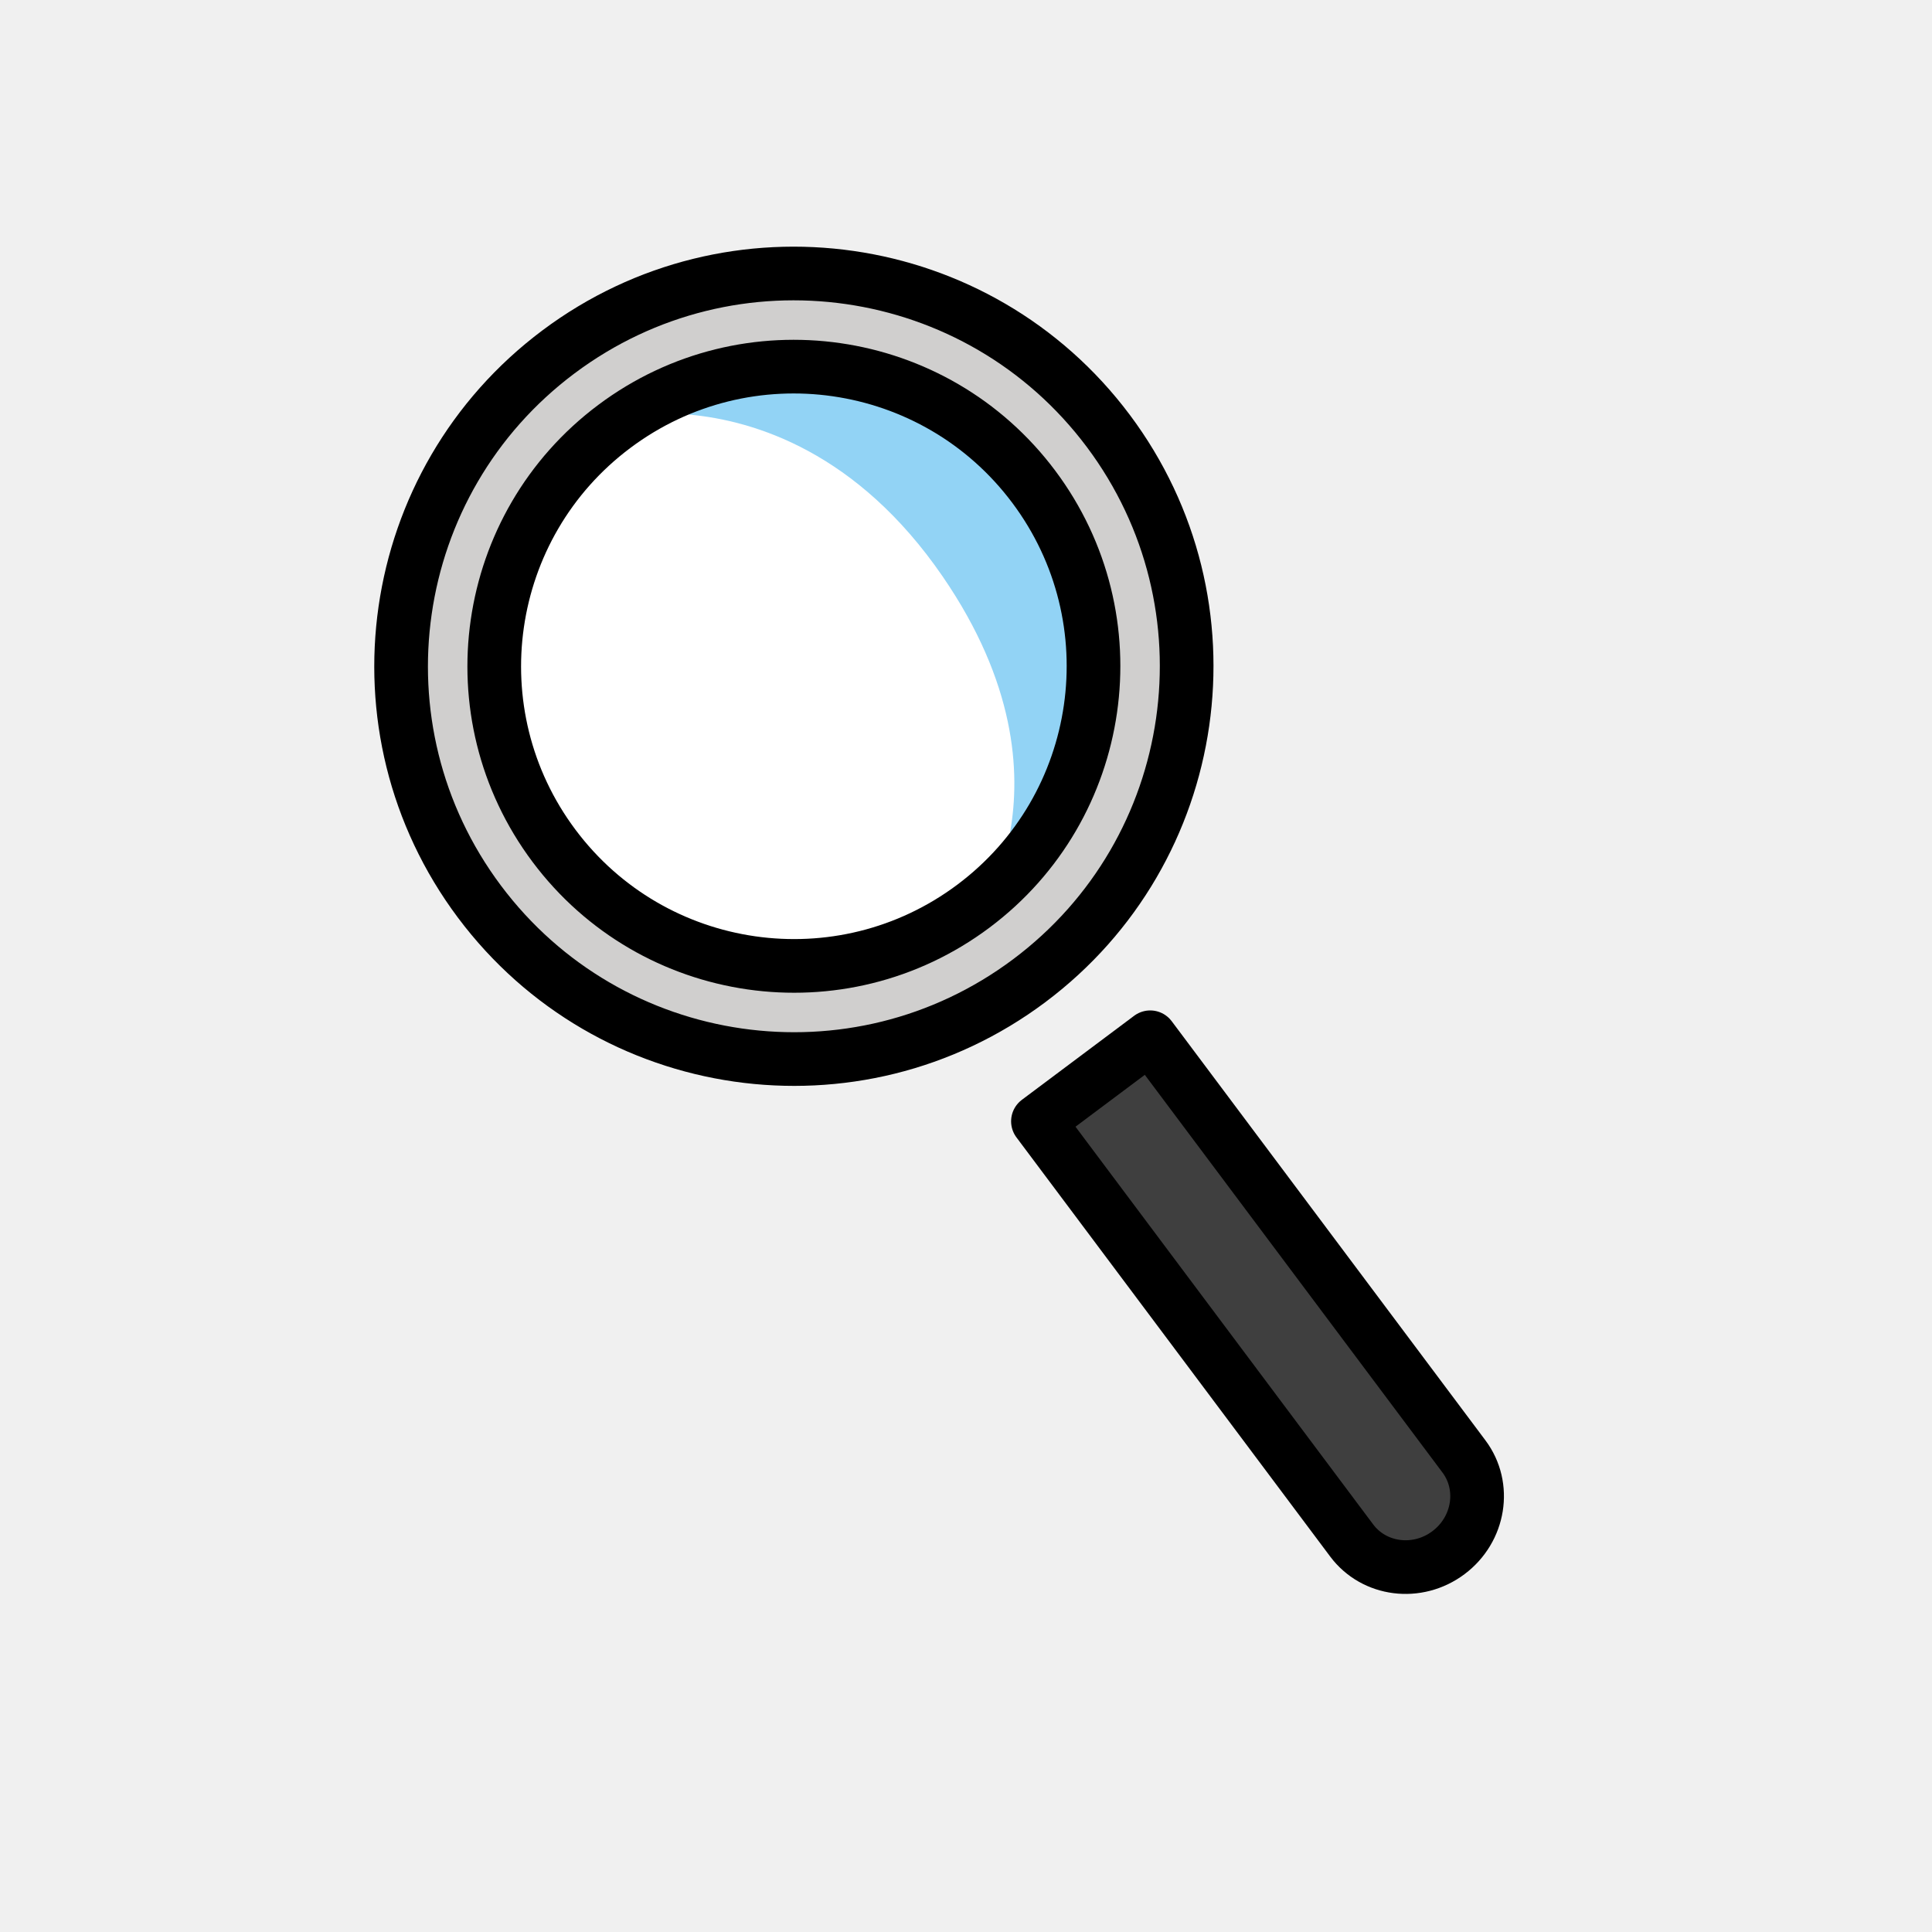
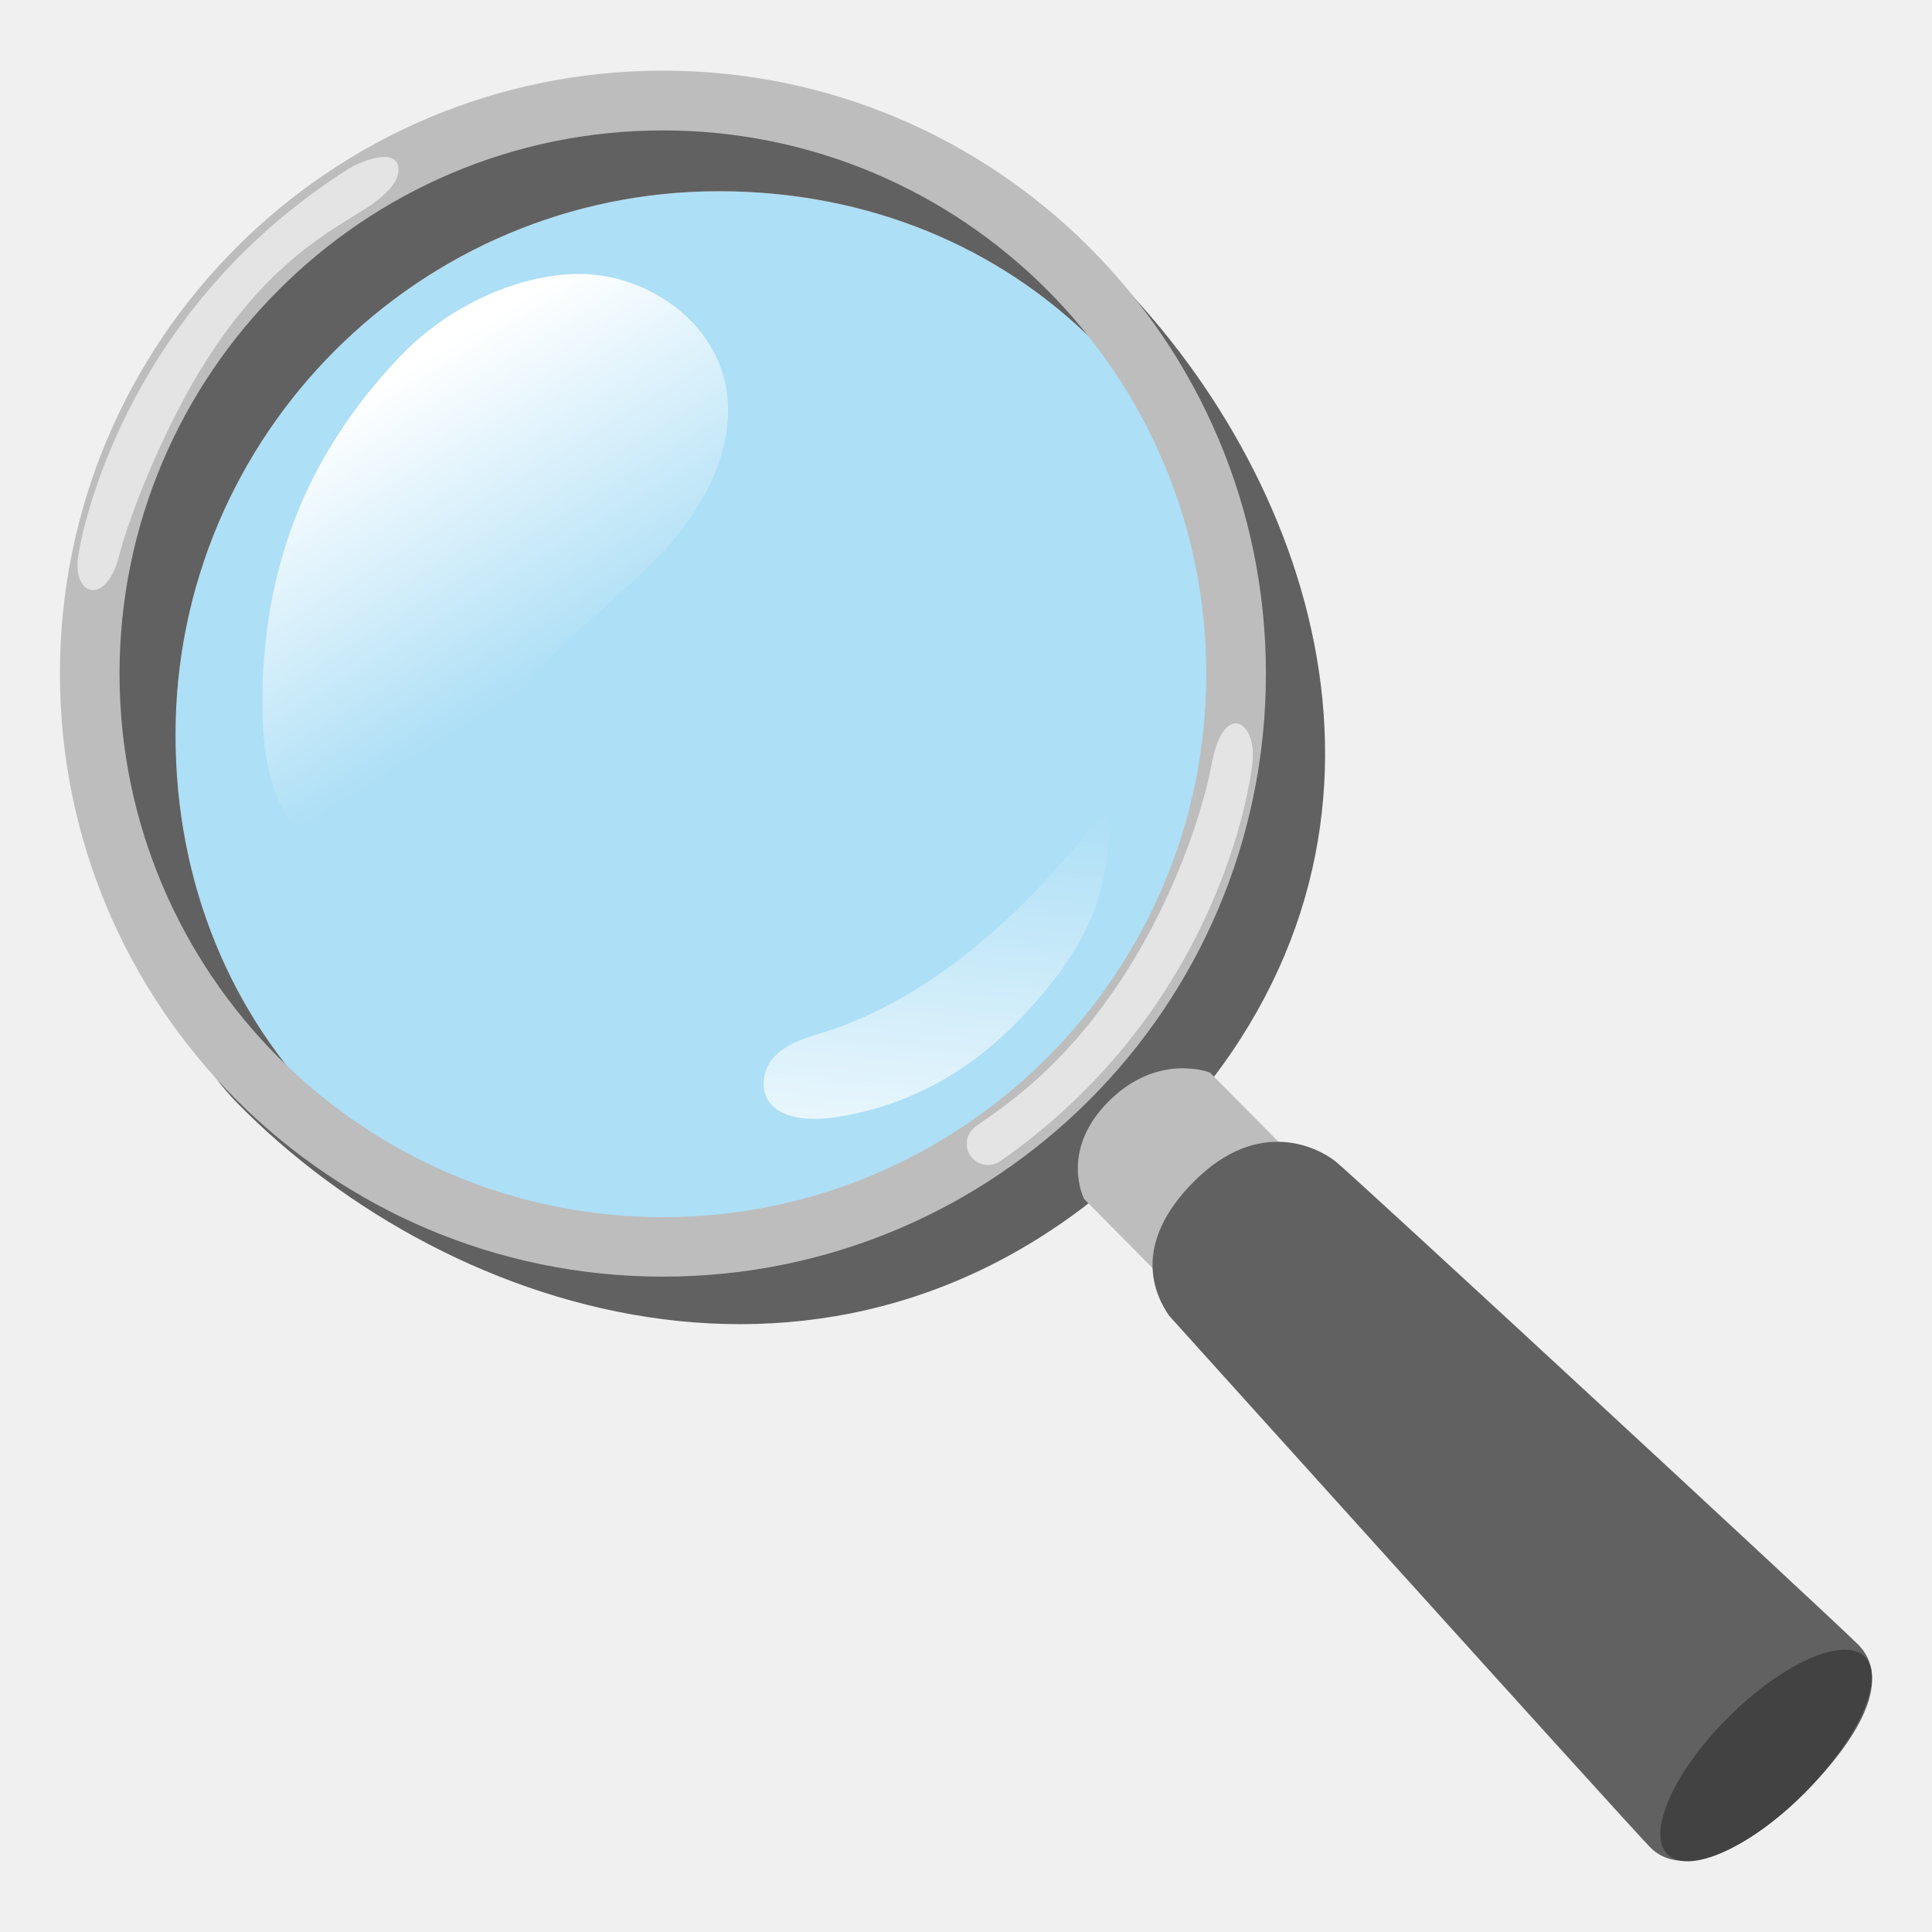
- <svg xmlns="http://www.w3.org/2000/svg" viewBox="0 0 72 72">
+ <svg xmlns="http://www.w3.org/2000/svg" version="1.1" id="_x31_" x="0px" y="0px" viewBox="0 0 128 128" style="enable-background:new 0 0 128 128;" xml:space="preserve">
  <g>
-     <ellipse cx="29.585" cy="24.831" rx="11.166" ry="11.166" transform="matrix(0.8006 -0.5992 0.5992 0.8006 -8.979 22.6777)" fill="#FFFFFF" stroke="none" />
-     <path fill="#92D3F5" stroke="none" d="M39,19c-1.627-2.174-5.311-4.613-8-5c-1.841-0.265-5,0-5.313,1.451 c2.432,0.223,6.261,1.393,9.448,6.039c2.705,3.943,2.91,7.261,2.509,9.521C40,31,41.787,22.724,39,19z" />
-     <path fill="#D0CFCE" stroke="none" d="M20.717,13.253c-3.139,2.352-5.177,5.783-5.737,9.666c-0.558,3.883,0.429,7.751,2.779,10.893 c4.853,6.483,14.076,7.81,20.559,2.958c6.483-4.851,7.811-14.073,2.959-20.559 c-2.35-3.14-5.784-5.178-9.667-5.736C27.727,9.916,23.859,10.902,20.717,13.253z M38.193,18.388 c2.281,3.048,2.696,6.924,1.443,10.248c-0.697,1.851-1.911,3.531-3.61,4.802c-4.746,3.553-11.498,2.58-15.05-2.166 c-1.721-2.299-2.444-5.131-2.034-7.973c0.41-2.843,1.9-5.355,4.2-7.077c2.298-1.721,5.13-2.443,7.973-2.034 C33.959,14.597,36.472,16.089,38.193,18.388z" />
-     <path fill="#3F3F3F" stroke="none" d="M39,42l10,14c0,0,3,4,5,2s0-5,0-5L43,39L39,42z" />
-   </g>
-   <g />
-   <g />
-   <g />
-   <g>
-     <ellipse cx="29.585" cy="24.831" rx="14.637" ry="14.637" transform="matrix(0.8006 -0.5992 0.5992 0.8006 -8.979 22.6778)" fill="none" stroke="#000000" stroke-linecap="round" stroke-linejoin="round" stroke-miterlimit="10" stroke-width="2" />
-     <ellipse cx="29.585" cy="24.831" rx="11.166" ry="11.166" transform="matrix(0.8006 -0.5992 0.5992 0.8006 -8.979 22.6777)" fill="none" stroke="#000000" stroke-linecap="round" stroke-linejoin="round" stroke-miterlimit="10" stroke-width="2" />
-     <path fill="none" stroke="#000000" stroke-linecap="round" stroke-linejoin="round" stroke-miterlimit="10" stroke-width="2" d="M38.681,41.788l4.184-3.132l11.693,15.622c0.835,1.116,0.576,2.722-0.58,3.587l0,0 c-1.155,0.865-2.769,0.661-3.604-0.455L38.681,41.788z" />
+     <g>
+       <path style="opacity:0.6;fill:#81D4FA;" d="M47.63,12.67c19.85,0,34.8,14.95,34.8,34.8S66.28,83.48,46.43,83.48    s-34.8-14.95-34.8-34.8S27.78,12.67,47.63,12.67" />
+       <path style="fill:#616161;" d="M47.63,12.67c19.85,0,34.8,14.95,34.8,34.8S66.28,83.48,46.43,83.48s-34.8-14.95-34.8-34.8    S27.78,12.67,47.63,12.67 M18.02,16.77C-1.66,36.45,8,65.2,15.69,73.05c14.23,14.52,40.83,22.79,60.73,2.88    c18.43-18.43,11.81-41.8-1.17-56.09C66.63,10.36,37.69-2.9,18.02,16.77z" />
+       <path style="fill:#BDBDBD;" d="M99.78,90.86l-8.33,8.38l-19.62-19.8c0,0-1.66-3.19,1.62-6.47c3.28-3.28,6.71-1.91,6.71-1.91    L99.78,90.86z" />
+       <path style="fill:#616161;" d="M88.5,76.96c-1.13-0.9-5.05-3-9.36,1.28c-4.3,4.28-2.55,7.66-1.7,8.91c0,0,30.53,33.87,31.92,35.27    c2.05,2.05,6.26,0.3,10.16-3.6c3.9-3.9,5.78-7.67,3.58-9.87C121.31,107.16,89.63,77.86,88.5,76.96z" />
+       <path style="fill:#BDBDBD;" d="M43.92,8.64c19.85,0,36,16.15,36,36s-16.15,36-36,36s-36-16.15-36-36S24.07,8.64,43.92,8.64     M43.92,4.68c-22.06,0-39.95,17.89-39.95,39.95s17.89,39.95,39.95,39.95S83.87,66.7,83.87,44.63S65.98,4.68,43.92,4.68L43.92,4.68    z" />
+       <ellipse transform="matrix(0.7071 -0.7071 0.7071 0.7071 -47.9727 116.8012)" style="fill:#424242;" cx="117.01" cy="116.31" rx="9.25" ry="3.56" />
+       <linearGradient id="SVGID_1_" gradientUnits="userSpaceOnUse" x1="20.385" y1="18.024" x2="36.781" y2="44.616">
+         <stop offset="0.285" style="stop-color:#FFFFFF" />
+         <stop offset="1" style="stop-color:#FFFFFF;stop-opacity:0" />
+       </linearGradient>
+       <path style="fill:url(#SVGID_1_);" d="M26.52,23.6c-6.52,6.83-9.08,14.39-9.14,22.79c-0.02,3.09,0.41,6.36,2.32,8.78    c1.91,2.42,5.7,3.57,8.2,1.76c1.66-1.2,2.35-3.29,3.16-5.16c1.24-2.87,2.97-5.54,5.1-7.84c2.66-2.88,5.92-5.18,8.46-8.16    c2.54-2.98,4.35-7.01,3.33-10.8c-1.01-3.71-4.67-6.33-8.48-6.76S30.28,19.66,26.52,23.6z" />
+       <g style="opacity:0.59;">
+         <path style="fill:#FFFFFF;" d="M64.05,75.78L64.05,75.78c0-0.46,0.22-0.88,0.59-1.15c1.95-1.39,7.2-4.64,11.73-13.28     C79,56.31,80,52.11,80.28,50.61c0.79-4.24,3.01-2.82,2.7-0.08c-0.36,3.12-3.07,16.85-16.68,26.38     C65.35,77.58,64.05,76.94,64.05,75.78z" />
+       </g>
+       <g style="opacity:0.59;">
+         <path style="fill:#FFFFFF;" d="M26.39,11.39c-0.13,1.3-2.34,2.53-2.73,2.78c-2.02,1.3-7.02,3.85-11.59,12.47     c-2.13,4.01-3.66,8.14-4.18,10.19c-0.85,3.35-3.14,2.68-2.7-0.05c0.5-3.1,3.85-16.69,17.88-25.58     C24.06,10.58,26.56,9.67,26.39,11.39z" />
+       </g>
+     </g>
+     <linearGradient id="SVGID_2_" gradientUnits="userSpaceOnUse" x1="58.951" y1="95.509" x2="63.085" y2="52.792">
+       <stop offset="0.285" style="stop-color:#FFFFFF" />
+       <stop offset="1" style="stop-color:#FFFFFF;stop-opacity:0" />
+     </linearGradient>
+     <path style="fill:url(#SVGID_2_);" d="M55.92,73.93c-4.45,0.81-5.77-1.05-5.21-2.9c0.44-1.47,2.08-2.1,3.55-2.54   c7.84-2.35,14.46-8.84,19.27-15.28c0.11,5.59-1.36,8.83-4.05,12.15C66.85,68.59,62.76,72.68,55.92,73.93z" />
  </g>
</svg>
